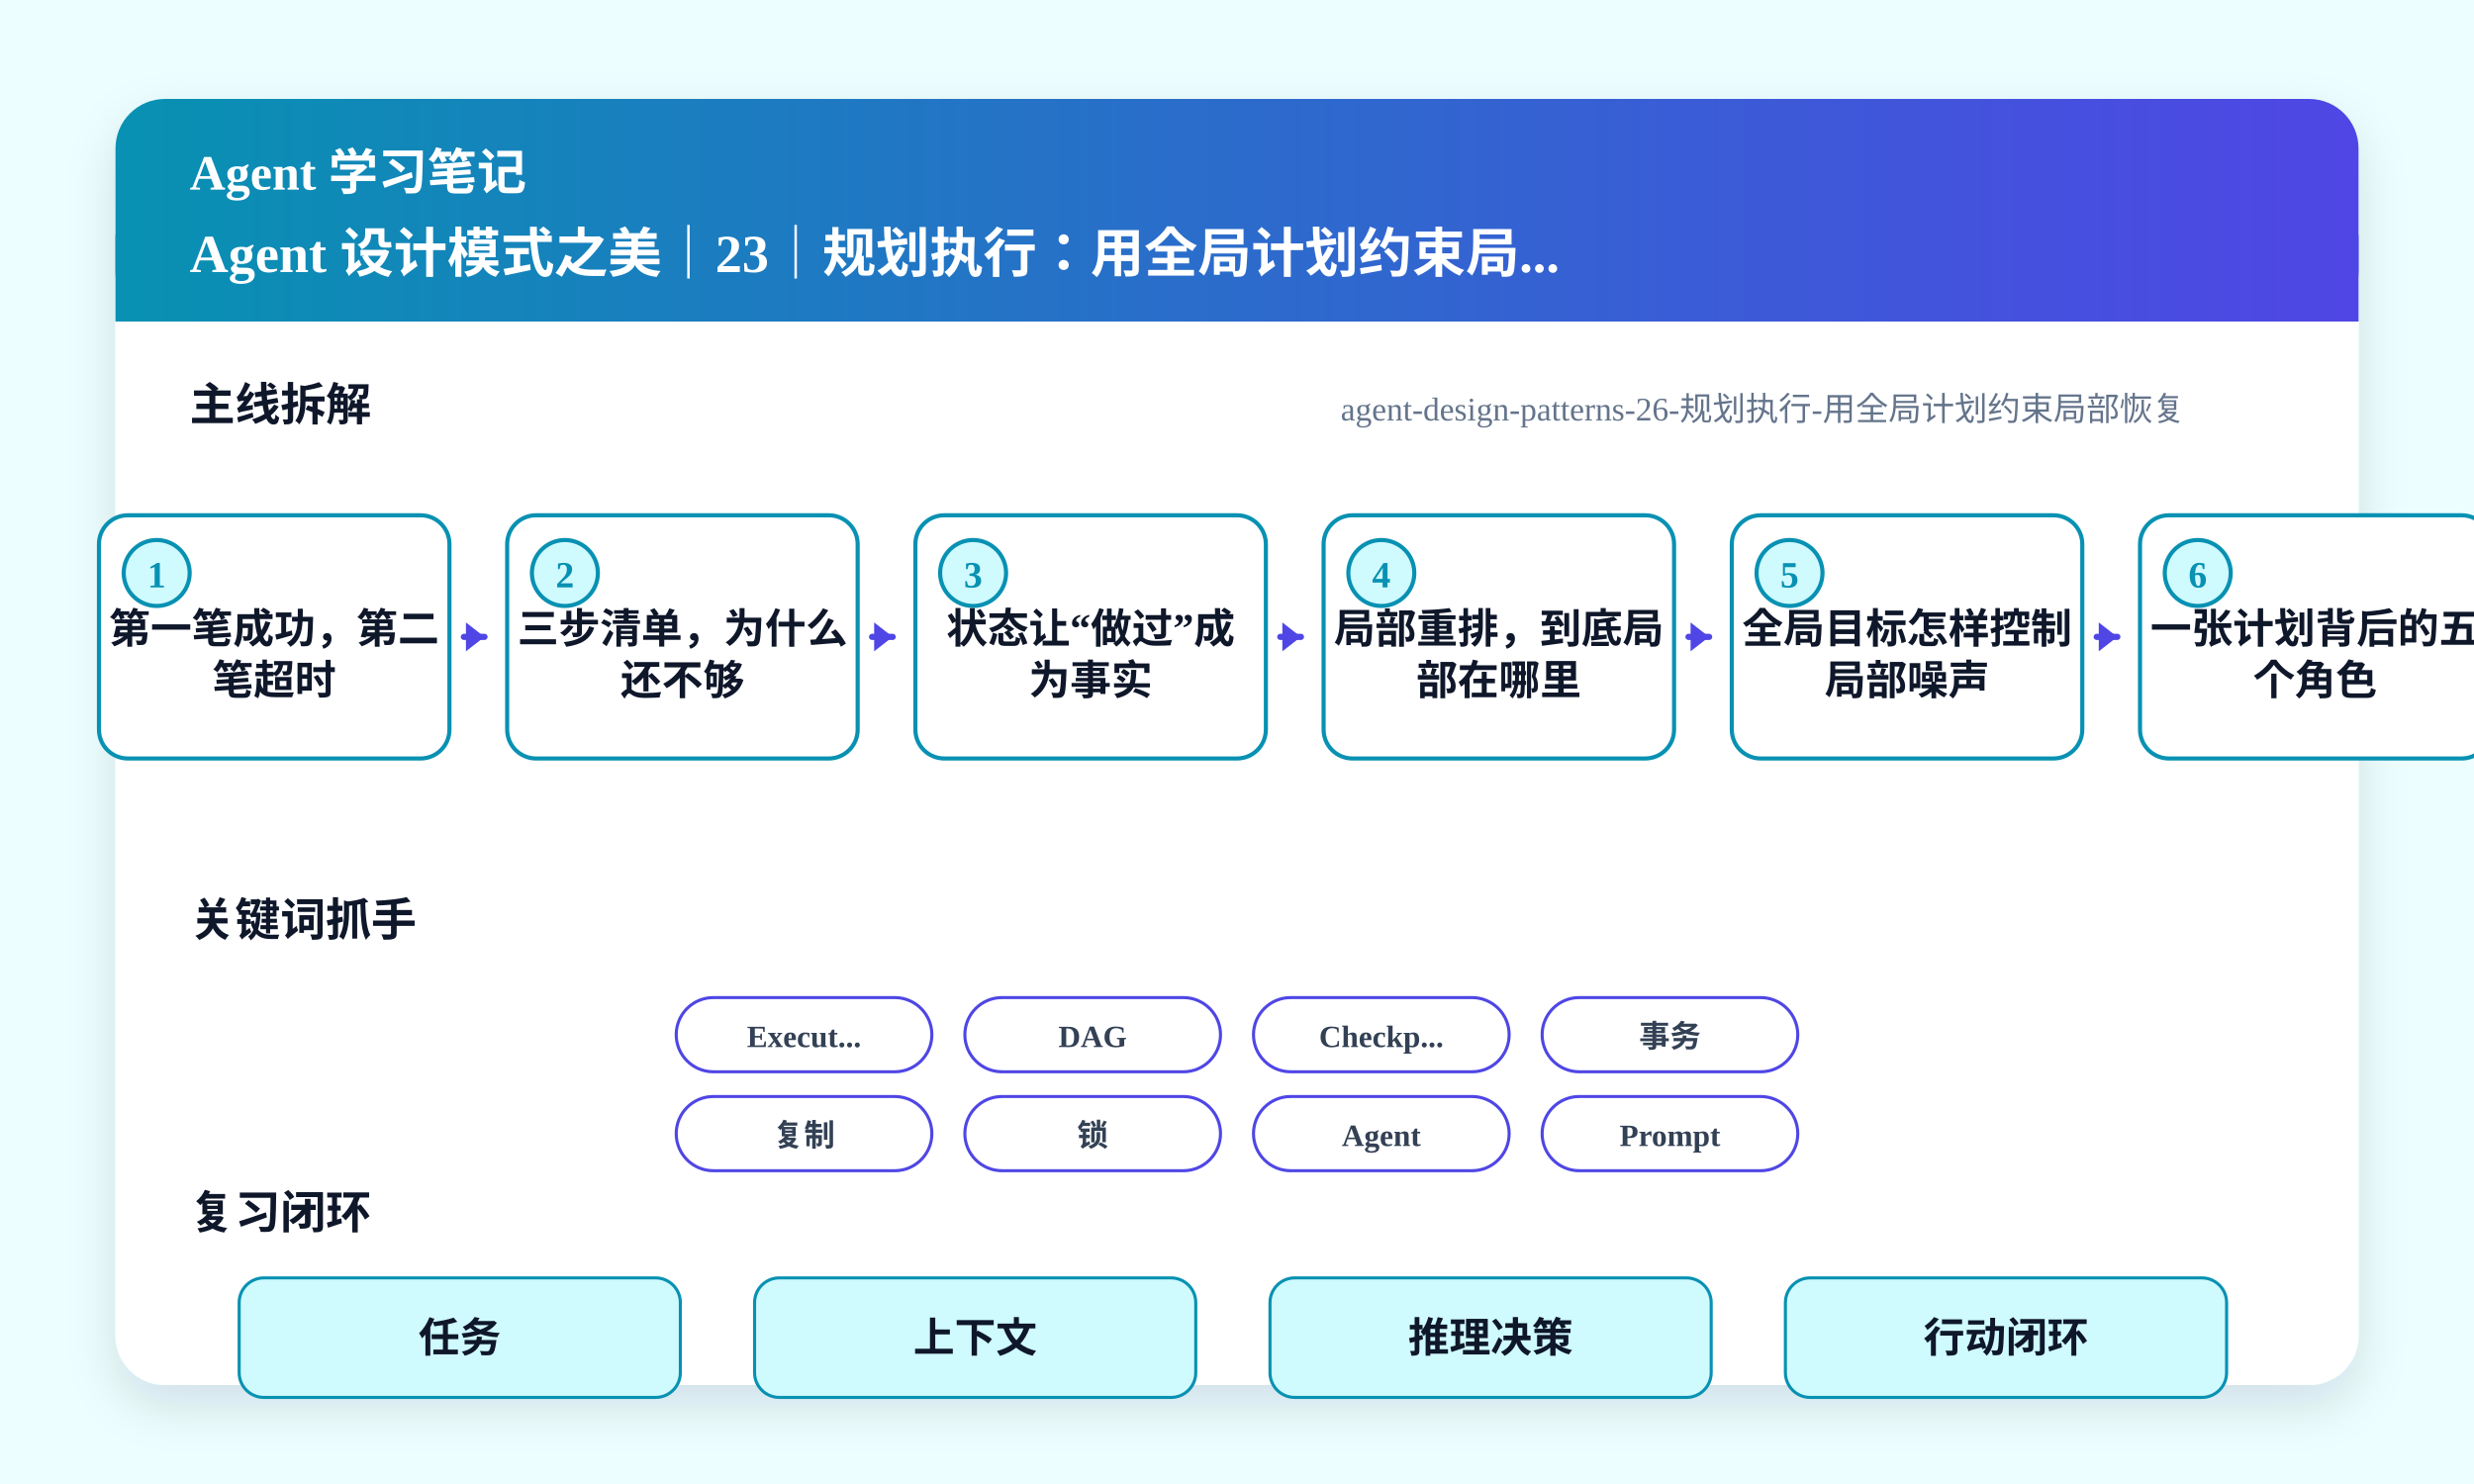
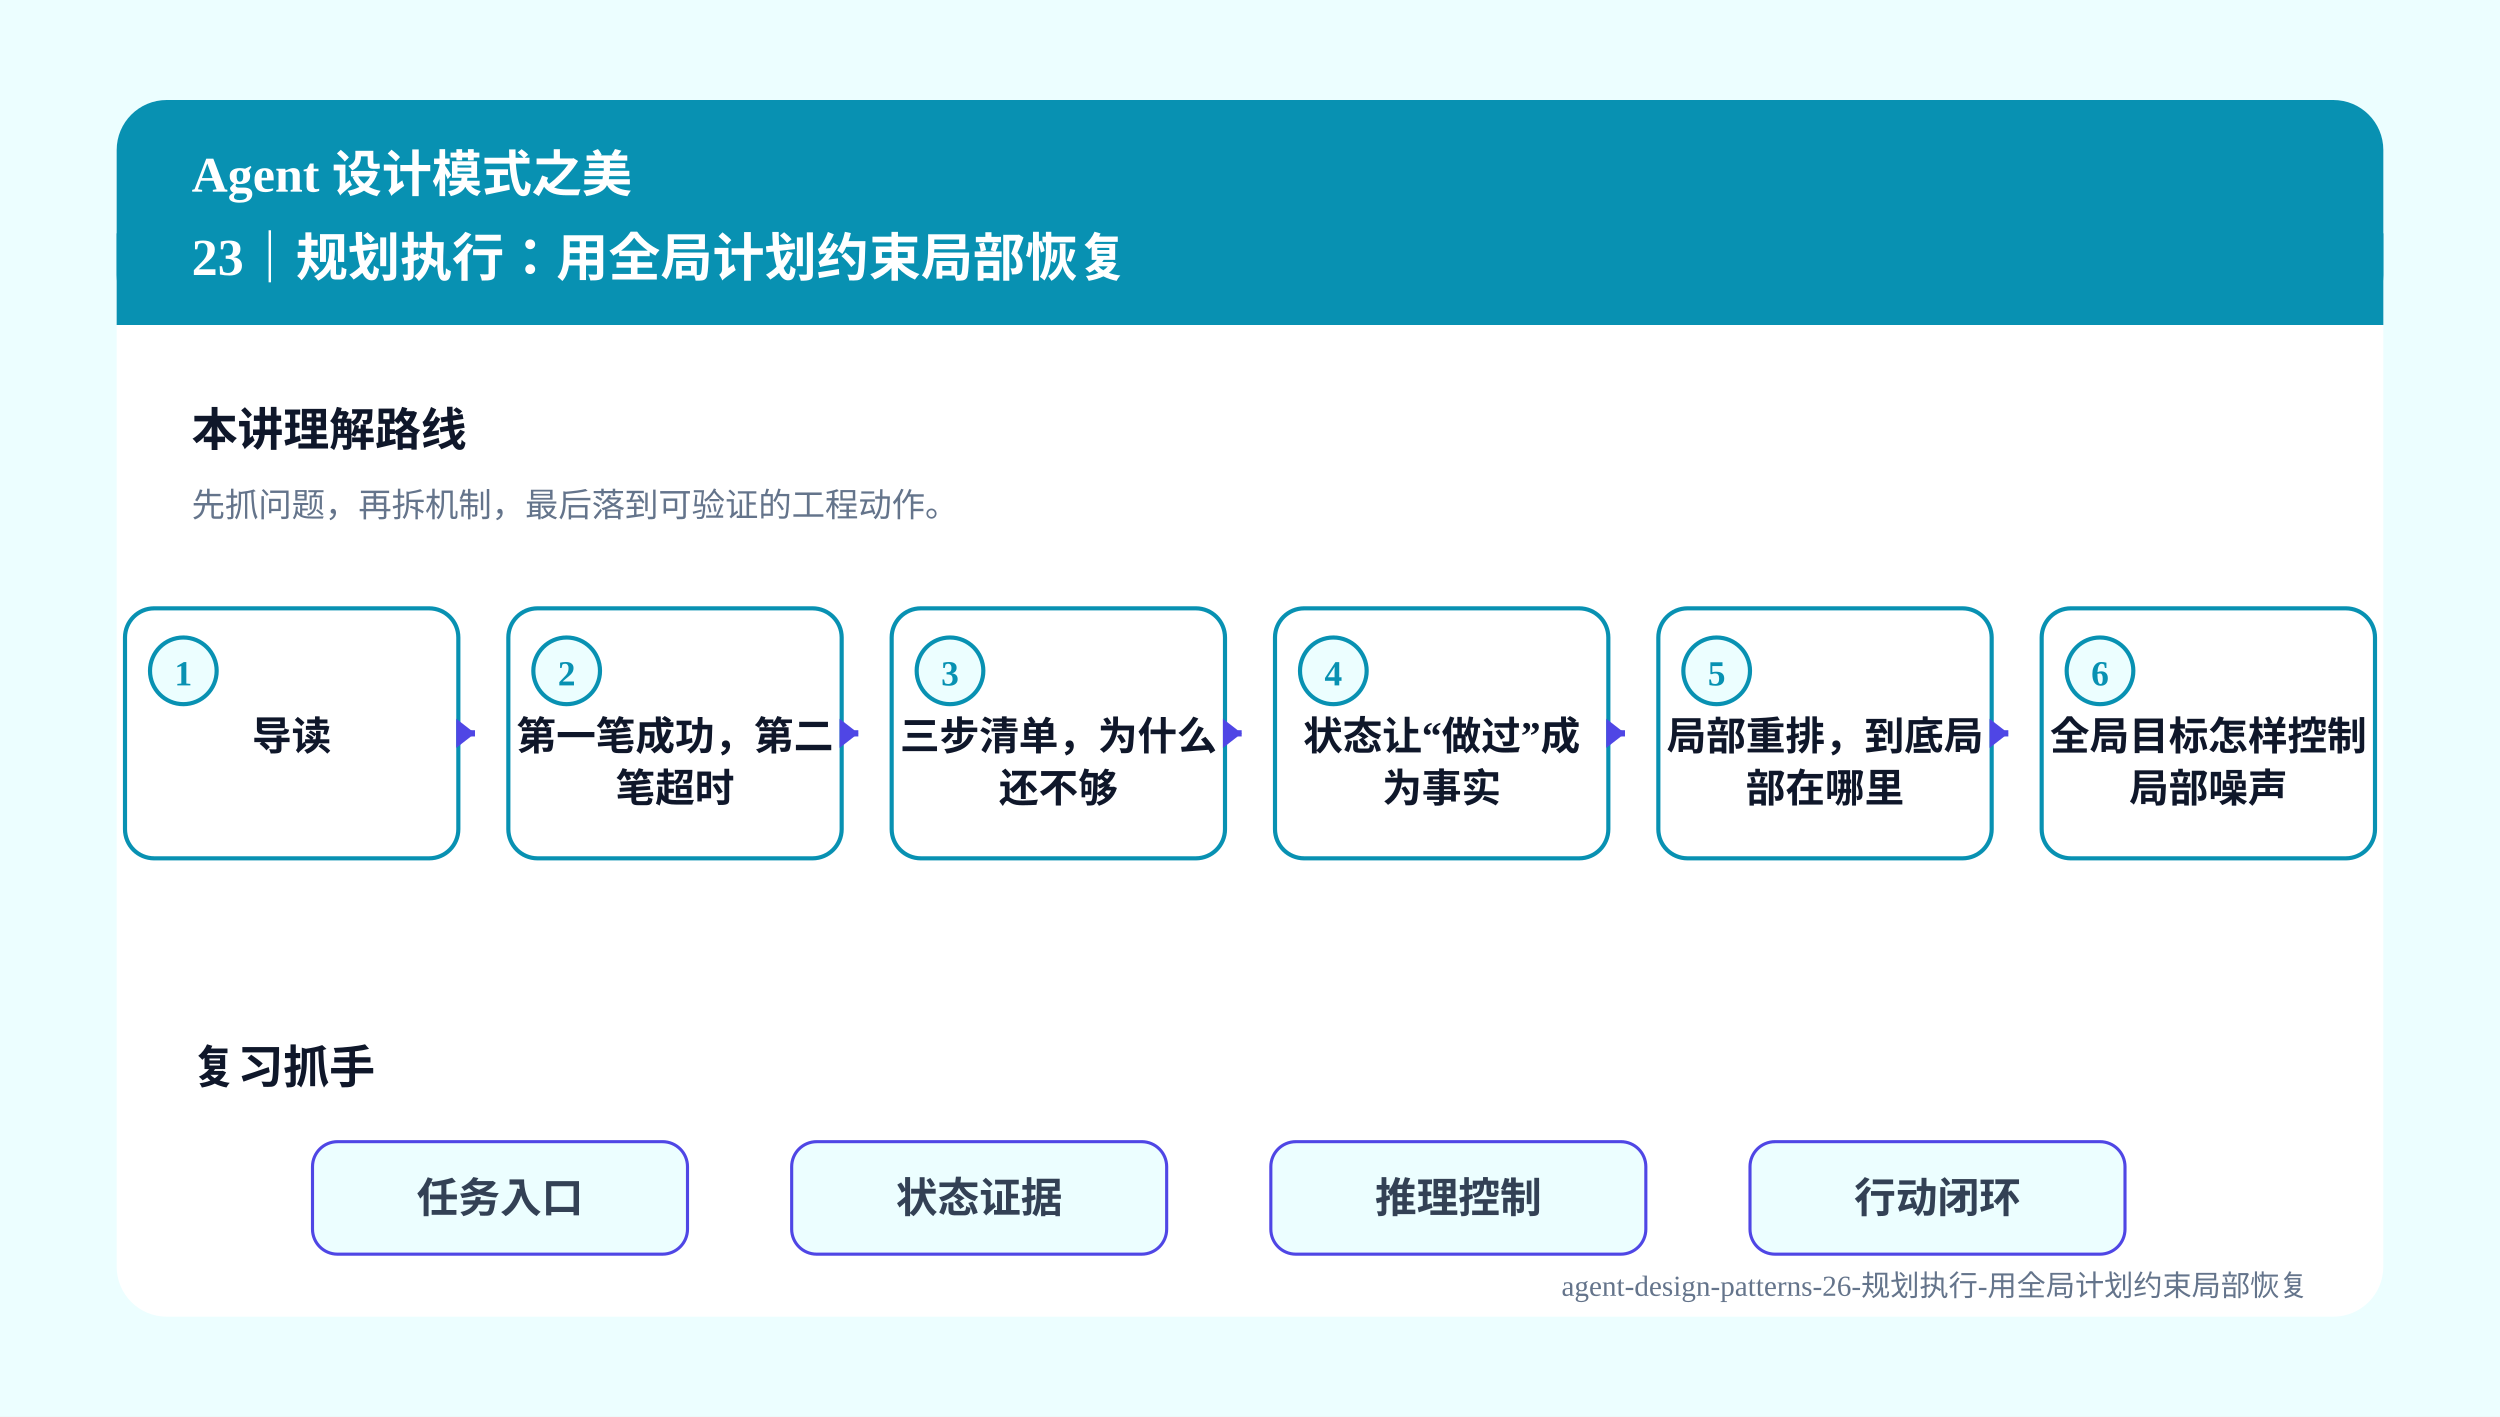
- <svg xmlns="http://www.w3.org/2000/svg" width="1200" height="720" viewBox="0 0 1200 720" role="img" aria-labelledby="title desc">
-   <defs>
-     <linearGradient id="header" x1="0" y1="0" x2="1" y2="0">
-       <stop offset="0%" stop-color="#0891b2" />
-       <stop offset="100%" stop-color="#4f46e5" />
-     </linearGradient>
-     <filter id="shadow" x="-20%" y="-20%" width="140%" height="140%">
-       <feDropShadow dx="0" dy="10" stdDeviation="12" flood-color="#0f172a" flood-opacity="0.12" />
-     </filter>
-   </defs>
-   <rect width="1200" height="720" rx="0" fill="#ecfeff" />
-   <rect x="56" y="48" width="1088" height="624" rx="24" fill="#ffffff" filter="url(#shadow)" />
-   <rect x="56" y="48" width="1088" height="108" rx="24" fill="url(#header)" />
-   <rect x="56" y="114" width="1088" height="42" fill="url(#header)" />
-   <text x="92" y="92" font-size="24" font-weight="800" fill="#ffffff">Agent 学习笔记</text>
-   <text x="92" y="132" text-anchor="start" font-size="26" font-weight="750" fill="#ffffff">Agent 设计模式之美｜23｜规划执行：用全局计划约束局...</text>
-   <text x="92" y="204" font-size="22" font-weight="700" fill="#0f172a">主线拆解</text>
-   <text x="1060" y="204" text-anchor="end" font-size="16" fill="#64748b">agent-design-patterns-26-规划执行-用全局计划约束局部恢复</text>
-   <rect x="48" y="250" width="170" height="118" rx="14" fill="#ffffff" stroke="#0891b2" stroke-width="2" />
-   <circle cx="76" cy="278" r="16" fill="#cffafe" stroke="#0891b2" stroke-width="2" />
-   <text x="76" y="285" text-anchor="middle" font-size="18" font-weight="700" fill="#0891b2">1</text>
-   <text x="133" y="312" text-anchor="middle" font-size="20" font-weight="650" fill="#0f172a">第一笔成功，第二</text>
-   <text x="133" y="337" text-anchor="middle" font-size="20" font-weight="650" fill="#0f172a">笔超时</text>
-   <path d="M 225 309 H 235" stroke="#4f46e5" stroke-width="3" stroke-linecap="round" />
-   <path d="M 235 309 l -9 -7 v 14 z" fill="#4f46e5" />
-   <rect x="246" y="250" width="170" height="118" rx="14" fill="#ffffff" stroke="#0891b2" stroke-width="2" />
-   <circle cx="274" cy="278" r="16" fill="#cffafe" stroke="#0891b2" stroke-width="2" />
-   <text x="274" y="285" text-anchor="middle" font-size="18" font-weight="700" fill="#0891b2">2</text>
-   <text x="331" y="312" text-anchor="middle" font-size="20" font-weight="650" fill="#0f172a">三步清单，为什么</text>
-   <text x="331" y="337" text-anchor="middle" font-size="20" font-weight="650" fill="#0f172a">还不够</text>
-   <path d="M 423 309 H 433" stroke="#4f46e5" stroke-width="3" stroke-linecap="round" />
-   <path d="M 433 309 l -9 -7 v 14 z" fill="#4f46e5" />
-   <rect x="444" y="250" width="170" height="118" rx="14" fill="#ffffff" stroke="#0891b2" stroke-width="2" />
-   <circle cx="472" cy="278" r="16" fill="#cffafe" stroke="#0891b2" stroke-width="2" />
-   <text x="472" y="285" text-anchor="middle" font-size="18" font-weight="700" fill="#0891b2">3</text>
-   <text x="529" y="312" text-anchor="middle" font-size="20" font-weight="650" fill="#0f172a">状态让“做过”成</text>
-   <text x="529" y="337" text-anchor="middle" font-size="20" font-weight="650" fill="#0f172a">为事实</text>
-   <path d="M 621 309 H 631" stroke="#4f46e5" stroke-width="3" stroke-linecap="round" />
-   <path d="M 631 309 l -9 -7 v 14 z" fill="#4f46e5" />
-   <rect x="642" y="250" width="170" height="118" rx="14" fill="#ffffff" stroke="#0891b2" stroke-width="2" />
-   <circle cx="670" cy="278" r="16" fill="#cffafe" stroke="#0891b2" stroke-width="2" />
-   <text x="670" y="285" text-anchor="middle" font-size="18" font-weight="700" fill="#0891b2">4</text>
-   <text x="727" y="312" text-anchor="middle" font-size="20" font-weight="650" fill="#0f172a">局部重排，到底局</text>
-   <text x="727" y="337" text-anchor="middle" font-size="20" font-weight="650" fill="#0f172a">部在哪里</text>
-   <path d="M 819 309 H 829" stroke="#4f46e5" stroke-width="3" stroke-linecap="round" />
-   <path d="M 829 309 l -9 -7 v 14 z" fill="#4f46e5" />
-   <rect x="840" y="250" width="170" height="118" rx="14" fill="#ffffff" stroke="#0891b2" stroke-width="2" />
-   <circle cx="868" cy="278" r="16" fill="#cffafe" stroke="#0891b2" stroke-width="2" />
-   <text x="868" y="285" text-anchor="middle" font-size="18" font-weight="700" fill="#0891b2">5</text>
-   <text x="925" y="312" text-anchor="middle" font-size="20" font-weight="650" fill="#0f172a">全局目标怎样控制</text>
-   <text x="925" y="337" text-anchor="middle" font-size="20" font-weight="650" fill="#0f172a">局部噪声</text>
-   <path d="M 1017 309 H 1027" stroke="#4f46e5" stroke-width="3" stroke-linecap="round" />
-   <path d="M 1027 309 l -9 -7 v 14 z" fill="#4f46e5" />
-   <rect x="1038" y="250" width="170" height="118" rx="14" fill="#ffffff" stroke="#0891b2" stroke-width="2" />
-   <circle cx="1066" cy="278" r="16" fill="#cffafe" stroke="#0891b2" stroke-width="2" />
-   <text x="1066" y="285" text-anchor="middle" font-size="18" font-weight="700" fill="#0891b2">6</text>
-   <text x="1123" y="312" text-anchor="middle" font-size="20" font-weight="650" fill="#0f172a">一张计划背后的五</text>
-   <text x="1123" y="337" text-anchor="middle" font-size="20" font-weight="650" fill="#0f172a">个角色</text>
-   <text x="92" y="454" font-size="22" font-weight="700" fill="#0f172a">关键词抓手</text>
-   <rect x="328" y="484" width="124" height="36" rx="18" fill="#ffffff" stroke="#4f46e5" stroke-width="1.5" />
-   <text x="390" y="508" text-anchor="middle" font-size="15" font-weight="600" fill="#334155">Execut...</text>
-   <rect x="468" y="484" width="124" height="36" rx="18" fill="#ffffff" stroke="#4f46e5" stroke-width="1.5" />
-   <text x="530" y="508" text-anchor="middle" font-size="15" font-weight="600" fill="#334155">DAG</text>
-   <rect x="608" y="484" width="124" height="36" rx="18" fill="#ffffff" stroke="#4f46e5" stroke-width="1.5" />
-   <text x="670" y="508" text-anchor="middle" font-size="15" font-weight="600" fill="#334155">Checkp...</text>
-   <rect x="748" y="484" width="124" height="36" rx="18" fill="#ffffff" stroke="#4f46e5" stroke-width="1.5" />
-   <text x="810" y="508" text-anchor="middle" font-size="15" font-weight="600" fill="#334155">事务</text>
-   <rect x="328" y="532" width="124" height="36" rx="18" fill="#ffffff" stroke="#4f46e5" stroke-width="1.5" />
-   <text x="390" y="556" text-anchor="middle" font-size="15" font-weight="600" fill="#334155">复制</text>
-   <rect x="468" y="532" width="124" height="36" rx="18" fill="#ffffff" stroke="#4f46e5" stroke-width="1.5" />
-   <text x="530" y="556" text-anchor="middle" font-size="15" font-weight="600" fill="#334155">锁</text>
-   <rect x="608" y="532" width="124" height="36" rx="18" fill="#ffffff" stroke="#4f46e5" stroke-width="1.5" />
-   <text x="670" y="556" text-anchor="middle" font-size="15" font-weight="600" fill="#334155">Agent</text>
-   <rect x="748" y="532" width="124" height="36" rx="18" fill="#ffffff" stroke="#4f46e5" stroke-width="1.5" />
-   <text x="810" y="556" text-anchor="middle" font-size="15" font-weight="600" fill="#334155">Prompt</text>
-   <text x="92" y="596" font-size="22" font-weight="700" fill="#0f172a">复习闭环</text>
-   <rect x="116" y="620" width="214" height="58" rx="12" fill="#cffafe" stroke="#0891b2" stroke-width="1.5" />
-   <text x="223" y="656" text-anchor="middle" font-size="20" font-weight="700" fill="#0f172a">任务</text>
-   <rect x="366" y="620" width="214" height="58" rx="12" fill="#cffafe" stroke="#0891b2" stroke-width="1.5" />
-   <text x="473" y="656" text-anchor="middle" font-size="20" font-weight="700" fill="#0f172a">上下文</text>
-   <rect x="616" y="620" width="214" height="58" rx="12" fill="#cffafe" stroke="#0891b2" stroke-width="1.5" />
-   <text x="723" y="656" text-anchor="middle" font-size="20" font-weight="700" fill="#0f172a">推理决策</text>
-   <rect x="866" y="620" width="214" height="58" rx="12" fill="#cffafe" stroke="#0891b2" stroke-width="1.5" />
-   <text x="973" y="656" text-anchor="middle" font-size="20" font-weight="700" fill="#0f172a">行动闭环</text>
+ <svg xmlns="http://www.w3.org/2000/svg" width="1200" height="680" viewBox="0 0 1200 680" role="img">
+   <rect width="1200" height="680" fill="#ecfeff" />
+   <rect x="56" y="48" width="1088" height="584" rx="24" fill="#ffffff" />
+   <rect x="56" y="48" width="1088" height="108" rx="24" fill="#0891b2" />
+   <rect x="56" y="112" width="1088" height="44" fill="#0891b2" />
+   <text x="92" y="92" font-size="24" font-weight="800" fill="#fff">Agent 设计模式之美</text>
+   <text x="92" y="132" text-anchor="start" font-size="25" font-weight="700" fill="#fff">23｜规划执行：用全局计划约束局部恢复</text>
+   <text x="92" y="214" font-size="22" font-weight="800" fill="#0f172a">本讲理解路线</text>
+   <text x="92" y="248" font-size="16" fill="#64748b">先抓问题，再拆机制，最后落到可验证的工程动作。</text>
+   <rect x="60" y="292" width="160" height="120" rx="14" fill="#fff" stroke="#0891b2" stroke-width="2" />
+   <circle cx="88" cy="322" r="16" fill="#ecfeff" stroke="#0891b2" stroke-width="2" />
+   <text x="88" y="329" text-anchor="middle" font-size="17" font-weight="700" fill="#0891b2">1</text>
+   <text x="140" y="360" text-anchor="middle" font-size="19" font-weight="700" fill="#0f172a">导读</text>
+   <path d="M 226 352 H 228" stroke="#4f46e5" stroke-width="3" />
+   <path d="M 228 352 l -9 -7 v14 z" fill="#4f46e5" />
+   <rect x="244" y="292" width="160" height="120" rx="14" fill="#fff" stroke="#0891b2" stroke-width="2" />
+   <circle cx="272" cy="322" r="16" fill="#ecfeff" stroke="#0891b2" stroke-width="2" />
+   <text x="272" y="329" text-anchor="middle" font-size="17" font-weight="700" fill="#0891b2">2</text>
+   <text x="324" y="360" text-anchor="middle" font-size="19" font-weight="700" fill="#0f172a">第一笔成功，第二</text>
+   <text x="324" y="385" text-anchor="middle" font-size="19" font-weight="700" fill="#0f172a">笔超时</text>
+   <path d="M 410 352 H 412" stroke="#4f46e5" stroke-width="3" />
+   <path d="M 412 352 l -9 -7 v14 z" fill="#4f46e5" />
+   <rect x="428" y="292" width="160" height="120" rx="14" fill="#fff" stroke="#0891b2" stroke-width="2" />
+   <circle cx="456" cy="322" r="16" fill="#ecfeff" stroke="#0891b2" stroke-width="2" />
+   <text x="456" y="329" text-anchor="middle" font-size="17" font-weight="700" fill="#0891b2">3</text>
+   <text x="508" y="360" text-anchor="middle" font-size="19" font-weight="700" fill="#0f172a">三步清单，为什么</text>
+   <text x="508" y="385" text-anchor="middle" font-size="19" font-weight="700" fill="#0f172a">还不够</text>
+   <path d="M 594 352 H 596" stroke="#4f46e5" stroke-width="3" />
+   <path d="M 596 352 l -9 -7 v14 z" fill="#4f46e5" />
+   <rect x="612" y="292" width="160" height="120" rx="14" fill="#fff" stroke="#0891b2" stroke-width="2" />
+   <circle cx="640" cy="322" r="16" fill="#ecfeff" stroke="#0891b2" stroke-width="2" />
+   <text x="640" y="329" text-anchor="middle" font-size="17" font-weight="700" fill="#0891b2">4</text>
+   <text x="692" y="360" text-anchor="middle" font-size="19" font-weight="700" fill="#0f172a">状态让“做过”成</text>
+   <text x="692" y="385" text-anchor="middle" font-size="19" font-weight="700" fill="#0f172a">为事实</text>
+   <path d="M 778 352 H 780" stroke="#4f46e5" stroke-width="3" />
+   <path d="M 780 352 l -9 -7 v14 z" fill="#4f46e5" />
+   <rect x="796" y="292" width="160" height="120" rx="14" fill="#fff" stroke="#0891b2" stroke-width="2" />
+   <circle cx="824" cy="322" r="16" fill="#ecfeff" stroke="#0891b2" stroke-width="2" />
+   <text x="824" y="329" text-anchor="middle" font-size="17" font-weight="700" fill="#0891b2">5</text>
+   <text x="876" y="360" text-anchor="middle" font-size="19" font-weight="700" fill="#0f172a">局部重排，到底局</text>
+   <text x="876" y="385" text-anchor="middle" font-size="19" font-weight="700" fill="#0f172a">部在哪里</text>
+   <path d="M 962 352 H 964" stroke="#4f46e5" stroke-width="3" />
+   <path d="M 964 352 l -9 -7 v14 z" fill="#4f46e5" />
+   <rect x="980" y="292" width="160" height="120" rx="14" fill="#fff" stroke="#0891b2" stroke-width="2" />
+   <circle cx="1008" cy="322" r="16" fill="#ecfeff" stroke="#0891b2" stroke-width="2" />
+   <text x="1008" y="329" text-anchor="middle" font-size="17" font-weight="700" fill="#0891b2">6</text>
+   <text x="1060" y="360" text-anchor="middle" font-size="19" font-weight="700" fill="#0f172a">全局目标怎样控制</text>
+   <text x="1060" y="385" text-anchor="middle" font-size="19" font-weight="700" fill="#0f172a">局部噪声</text>
+   <text x="92" y="520" font-size="22" font-weight="800" fill="#0f172a">复习抓手</text>
+   <rect x="150" y="548" width="180" height="54" rx="12" fill="#ecfeff" stroke="#4f46e5" stroke-width="1.5" />
+   <text x="240" y="582" text-anchor="middle" font-size="20" font-weight="700" fill="#334155">任务入口</text>
+   <rect x="380" y="548" width="180" height="54" rx="12" fill="#ecfeff" stroke="#4f46e5" stroke-width="1.5" />
+   <text x="470" y="582" text-anchor="middle" font-size="20" font-weight="700" fill="#334155">状态证据</text>
+   <rect x="610" y="548" width="180" height="54" rx="12" fill="#ecfeff" stroke="#4f46e5" stroke-width="1.5" />
+   <text x="700" y="582" text-anchor="middle" font-size="20" font-weight="700" fill="#334155">推理控制</text>
+   <rect x="840" y="548" width="180" height="54" rx="12" fill="#ecfeff" stroke="#4f46e5" stroke-width="1.5" />
+   <text x="930" y="582" text-anchor="middle" font-size="20" font-weight="700" fill="#334155">行动闭环</text>
+   <text x="1108" y="622" text-anchor="end" font-size="14" fill="#64748b">agent-design-patterns-26-规划执行-用全局计划约束局部恢复</text>
</svg>
